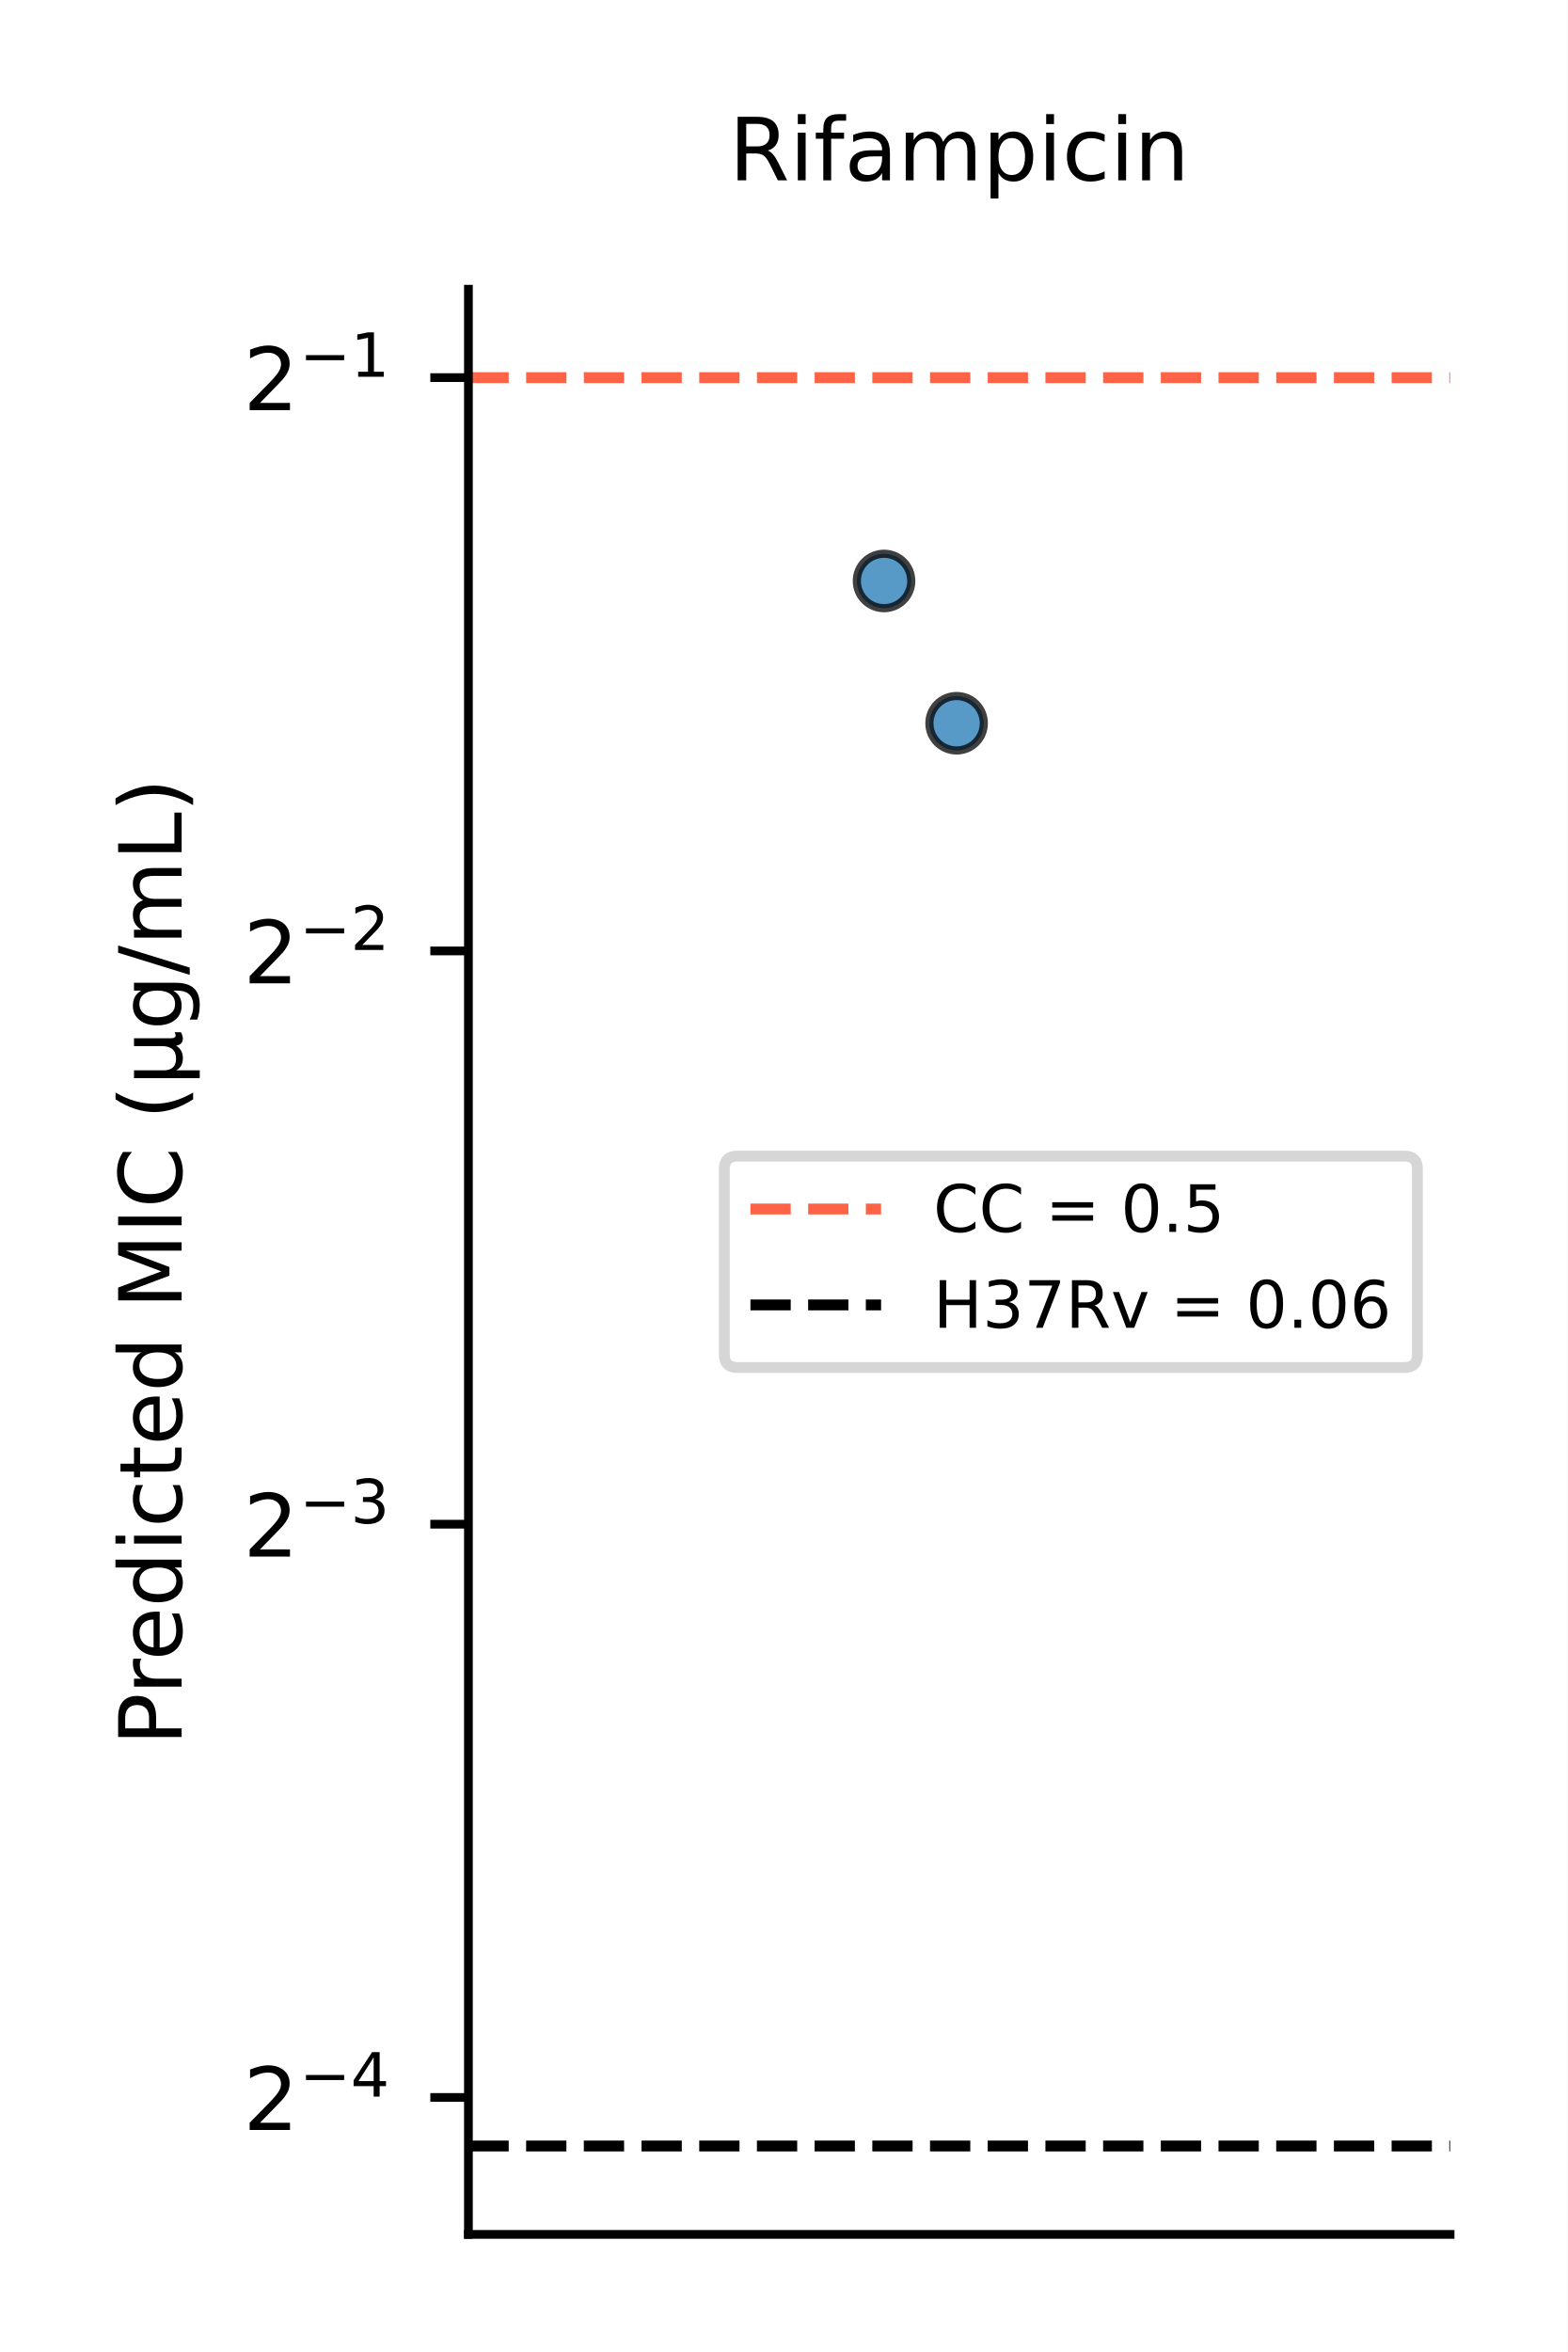
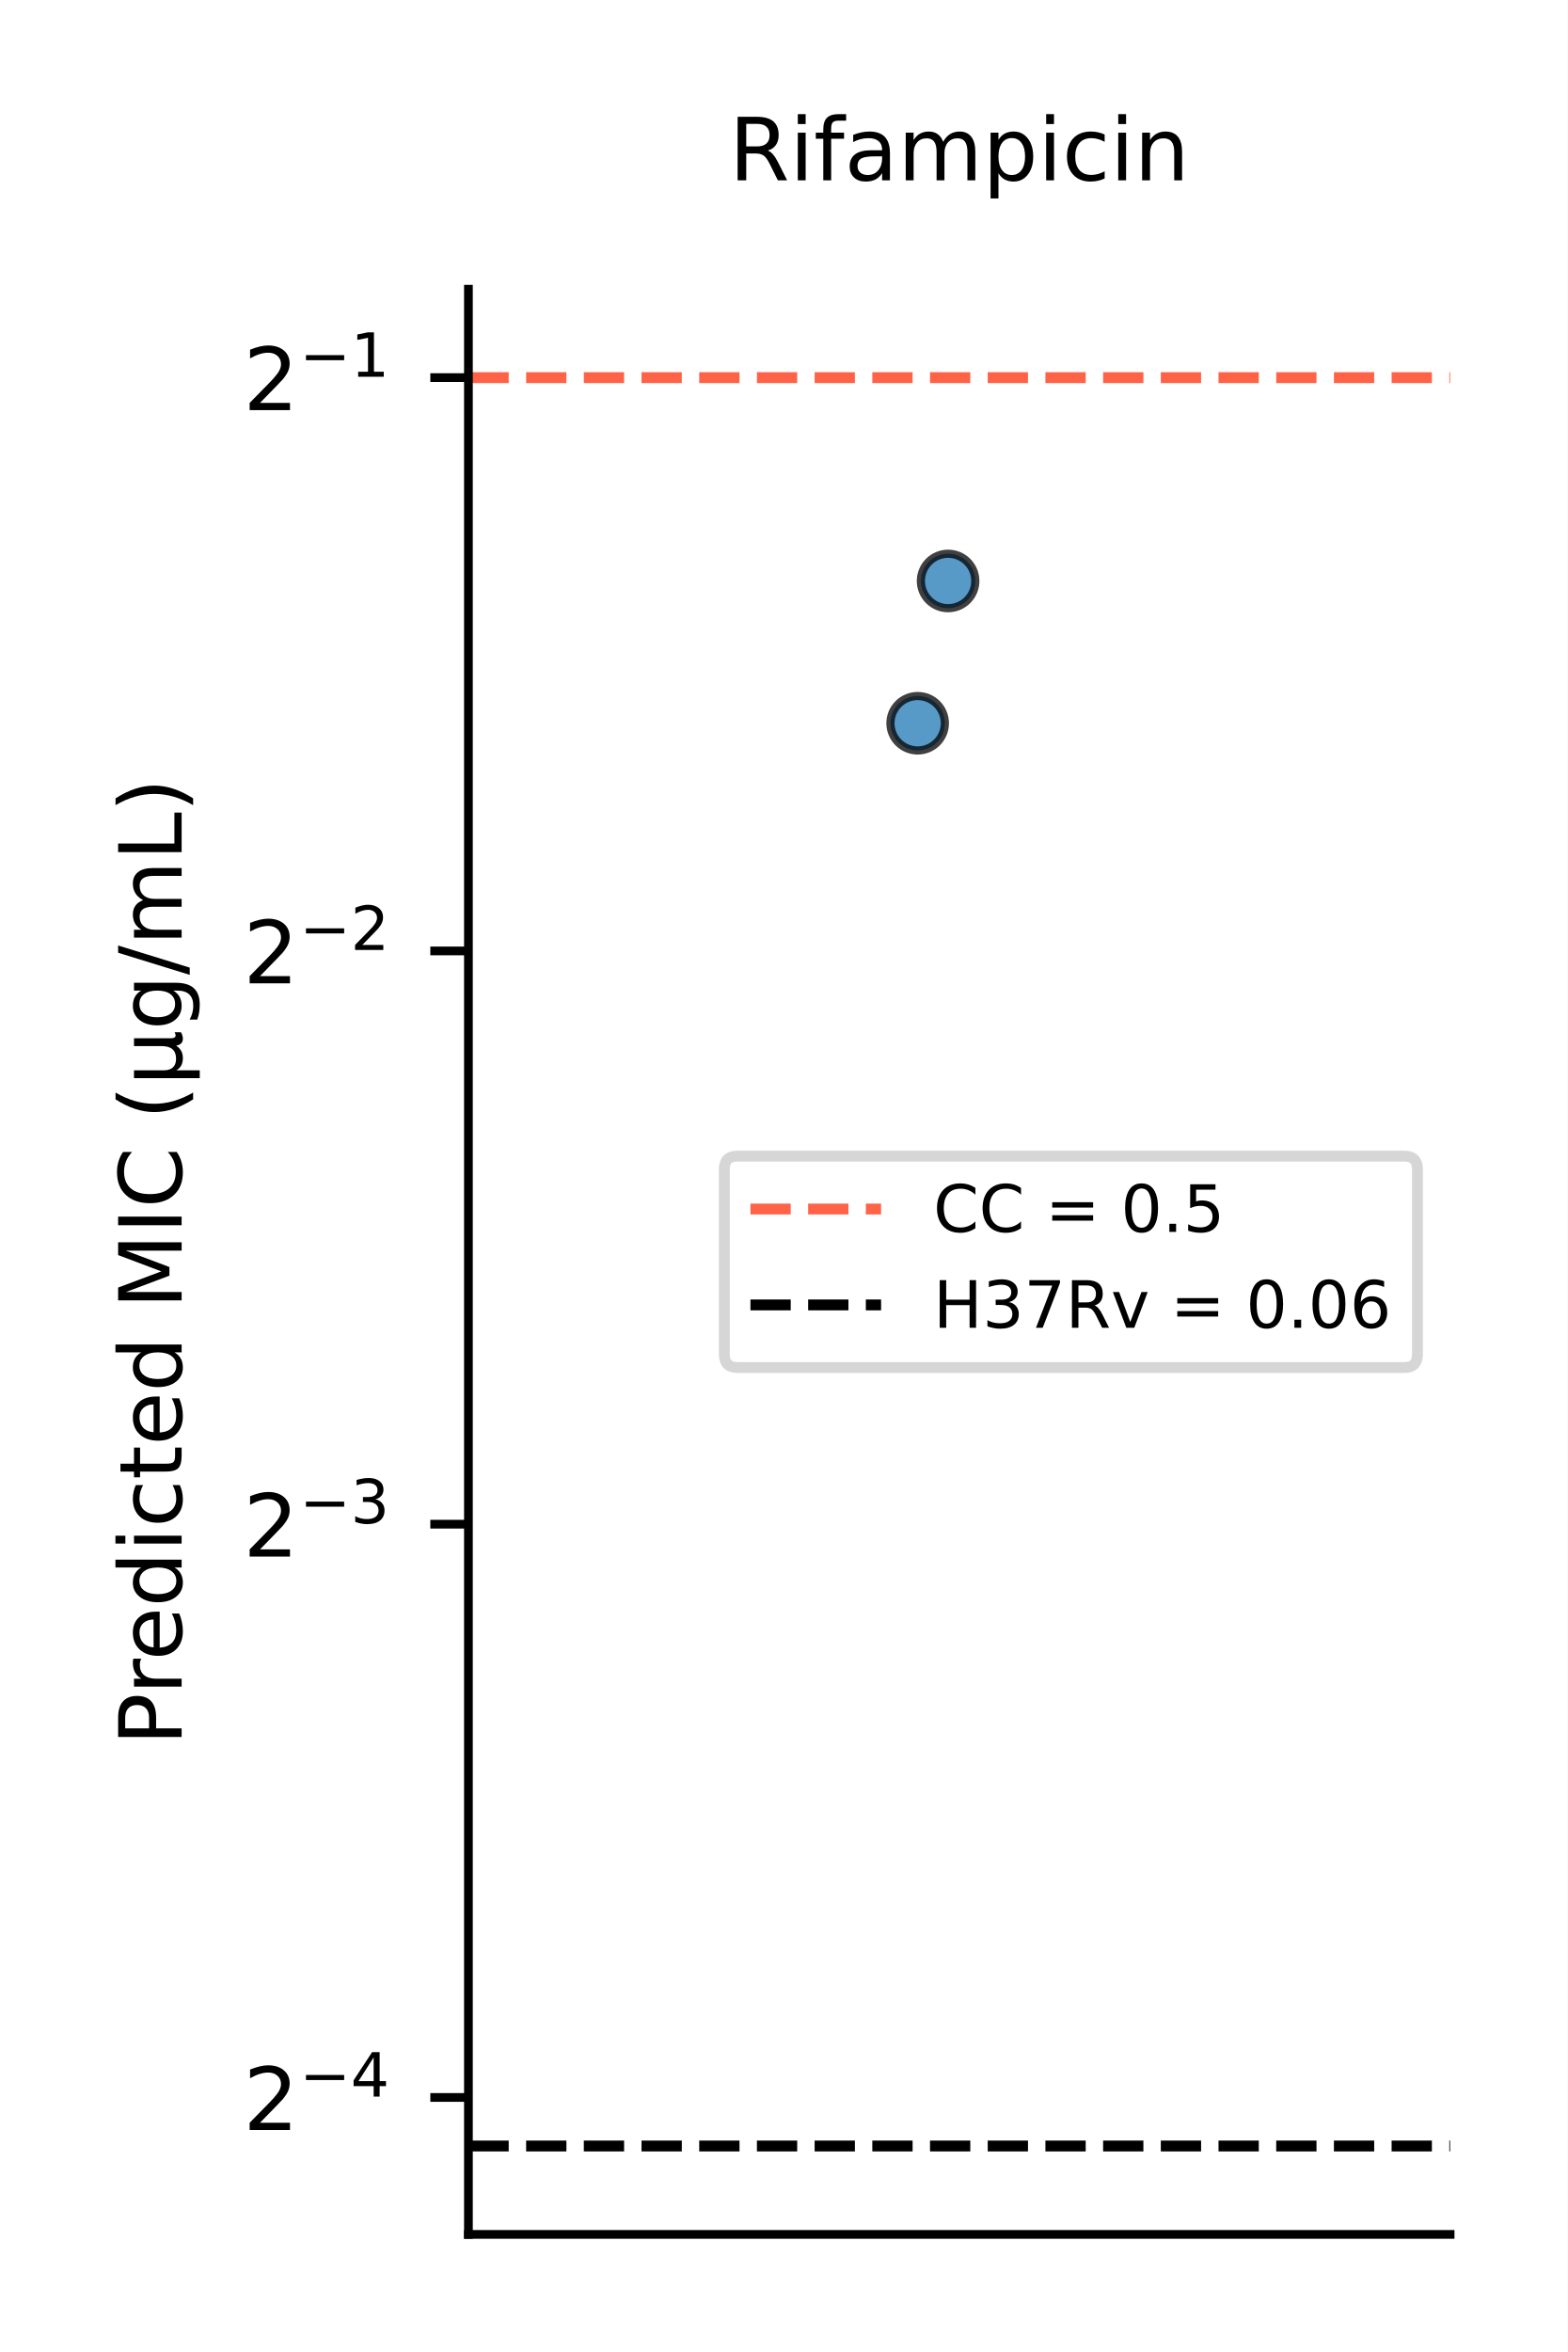
<svg xmlns="http://www.w3.org/2000/svg" xmlns:xlink="http://www.w3.org/1999/xlink" width="144pt" height="216pt" viewBox="0 0 144 216" version="1.1">
  <defs>
    <style type="text/css">*{stroke-linejoin: round; stroke-linecap: butt}</style>
  </defs>
  <g id="figure_1">
    <g id="patch_1">
      <path d="M 0 216  L 144 216  L 144 0  L 0 0  z " style="fill: #ffffff" />
    </g>
    <g id="axes_1">
      <g id="patch_2">
        <path d="M 43.027 205.2  L 133.2 205.2  L 133.2 26.56  L 43.027 26.56  z " style="fill: #ffffff" />
      </g>
      <g id="line2d_1">
-         <path d="M 43.027 34.68  L 133.2 34.68  " clip-path="url(#pdcbe9300d8)" style="fill: none; stroke-dasharray: 3.7,1.6; stroke-dashoffset: 0; stroke: #ff6347" />
+         <path d="M 43.027 34.68  L 133.2 34.68  " clip-path="url(#p9617513a79)" style="fill: none; stroke-dasharray: 3.7,1.6; stroke-dashoffset: 0; stroke: #ff6347" />
      </g>
      <g id="line2d_2">
-         <path d="M 43.027 197.08  L 133.2 197.08  " clip-path="url(#pdcbe9300d8)" style="fill: none; stroke-dasharray: 3.7,1.6; stroke-dashoffset: 0; stroke: #000000" />
+         <path d="M 43.027 197.08  L 133.2 197.08  " clip-path="url(#p9617513a79)" style="fill: none; stroke-dasharray: 3.7,1.6; stroke-dashoffset: 0; stroke: #000000" />
      </g>
      <g id="matplotlib.axis_1" />
      <g id="matplotlib.axis_2">
        <g id="ytick_1">
          <g id="line2d_3">
            <defs>
-               <path id="m690a89a00c" d="M 0 0  L -3.5 0  " style="stroke: #000000; stroke-width: 0.8" />
-             </defs>
-             <g>
-               <use xlink:href="#m690a89a00c" x="43.027" y="192.625" style="stroke: #000000; stroke-width: 0.8" />
+               <path id="md1ab261070" d="M 0 0  L -3.5 0  " style="stroke: #000000; stroke-width: 0.8" />
+             </defs>
+             <g>
+               <use xlink:href="#md1ab261070" x="43.027" y="192.625" style="stroke: #000000; stroke-width: 0.8" />
            </g>
          </g>
          <g id="text_1">
            <g transform="translate(22.34725 195.6641) scale(0.08 -0.08)">
              <defs>
                <path id="DejaVuSans-32" d="M 1228 531  L 3431 531  L 3431 0  L 469 0  L 469 531  Q 828 903 1448 1529  Q 2069 2156 2228 2338  Q 2531 2678 2651 2914  Q 2772 3150 2772 3378  Q 2772 3750 2511 3984  Q 2250 4219 1831 4219  Q 1534 4219 1204 4116  Q 875 4013 500 3803  L 500 4441  Q 881 4594 1212 4672  Q 1544 4750 1819 4750  Q 2544 4750 2975 4387  Q 3406 4025 3406 3419  Q 3406 3131 3298 2873  Q 3191 2616 2906 2266  Q 2828 2175 2409 1742  Q 1991 1309 1228 531  z " transform="scale(0.015625)" />
                <path id="DejaVuSans-2212" d="M 678 2272  L 4684 2272  L 4684 1741  L 678 1741  L 678 2272  z " transform="scale(0.015625)" />
                <path id="DejaVuSans-34" d="M 2419 4116  L 825 1625  L 2419 1625  L 2419 4116  z M 2253 4666  L 3047 4666  L 3047 1625  L 3713 1625  L 3713 1100  L 3047 1100  L 3047 0  L 2419 0  L 2419 1100  L 313 1100  L 313 1709  L 2253 4666  z " transform="scale(0.015625)" />
              </defs>
              <use xlink:href="#DejaVuSans-32" transform="translate(0 0.684375)" />
              <use xlink:href="#DejaVuSans-2212" transform="translate(64.58008 38.96563) scale(0.7)" />
              <use xlink:href="#DejaVuSans-34" transform="translate(123.2324 38.96563) scale(0.7)" />
            </g>
          </g>
        </g>
        <g id="ytick_2">
          <g id="line2d_4">
            <g>
-               <use xlink:href="#m690a89a00c" x="43.027" y="139.976" style="stroke: #000000; stroke-width: 0.8" />
+               <use xlink:href="#md1ab261070" x="43.027" y="139.976" style="stroke: #000000; stroke-width: 0.8" />
            </g>
          </g>
          <g id="text_2">
            <g transform="translate(22.34725 143.0159) scale(0.08 -0.08)">
              <defs>
                <path id="DejaVuSans-33" d="M 2597 2516  Q 3050 2419 3304 2112  Q 3559 1806 3559 1356  Q 3559 666 3084 287  Q 2609 -91 1734 -91  Q 1441 -91 1130 -33  Q 819 25 488 141  L 488 750  Q 750 597 1062 519  Q 1375 441 1716 441  Q 2309 441 2620 675  Q 2931 909 2931 1356  Q 2931 1769 2642 2001  Q 2353 2234 1838 2234  L 1294 2234  L 1294 2753  L 1863 2753  Q 2328 2753 2575 2939  Q 2822 3125 2822 3475  Q 2822 3834 2567 4026  Q 2313 4219 1838 4219  Q 1578 4219 1281 4162  Q 984 4106 628 3988  L 628 4550  Q 988 4650 1302 4700  Q 1616 4750 1894 4750  Q 2613 4750 3031 4423  Q 3450 4097 3450 3541  Q 3450 3153 3228 2886  Q 3006 2619 2597 2516  z " transform="scale(0.015625)" />
              </defs>
              <use xlink:href="#DejaVuSans-32" transform="translate(0 0.765625)" />
              <use xlink:href="#DejaVuSans-2212" transform="translate(64.58008 39.04688) scale(0.7)" />
              <use xlink:href="#DejaVuSans-33" transform="translate(123.2324 39.04688) scale(0.7)" />
            </g>
          </g>
        </g>
        <g id="ytick_3">
          <g id="line2d_5">
            <g>
-               <use xlink:href="#m690a89a00c" x="43.027" y="87.328" style="stroke: #000000; stroke-width: 0.8" />
+               <use xlink:href="#md1ab261070" x="43.027" y="87.328" style="stroke: #000000; stroke-width: 0.8" />
            </g>
          </g>
          <g id="text_3">
            <g transform="translate(22.34725 90.36762) scale(0.08 -0.08)">
              <use xlink:href="#DejaVuSans-32" transform="translate(0 0.765625)" />
              <use xlink:href="#DejaVuSans-2212" transform="translate(64.58008 39.04688) scale(0.7)" />
              <use xlink:href="#DejaVuSans-32" transform="translate(123.2324 39.04688) scale(0.7)" />
            </g>
          </g>
        </g>
        <g id="ytick_4">
          <g id="line2d_6">
            <g>
-               <use xlink:href="#m690a89a00c" x="43.027" y="34.68" style="stroke: #000000; stroke-width: 0.8" />
+               <use xlink:href="#md1ab261070" x="43.027" y="34.68" style="stroke: #000000; stroke-width: 0.8" />
            </g>
          </g>
          <g id="text_4">
            <g transform="translate(22.34725 37.71937) scale(0.08 -0.08)">
              <defs>
                <path id="DejaVuSans-31" d="M 794 531  L 1825 531  L 1825 4091  L 703 3866  L 703 4441  L 1819 4666  L 2450 4666  L 2450 531  L 3481 531  L 3481 0  L 794 0  L 794 531  z " transform="scale(0.015625)" />
              </defs>
              <use xlink:href="#DejaVuSans-32" transform="translate(0 0.684375)" />
              <use xlink:href="#DejaVuSans-2212" transform="translate(64.58008 38.96563) scale(0.7)" />
              <use xlink:href="#DejaVuSans-31" transform="translate(123.2324 38.96563) scale(0.7)" />
            </g>
          </g>
        </g>
        <g id="text_5">
          <g transform="translate(16.6835 160.3013) rotate(-90) scale(0.08 -0.08)">
            <defs>
              <path id="DejaVuSans-50" d="M 1259 4147  L 1259 2394  L 2053 2394  Q 2494 2394 2734 2622  Q 2975 2850 2975 3272  Q 2975 3691 2734 3919  Q 2494 4147 2053 4147  L 1259 4147  z M 628 4666  L 2053 4666  Q 2838 4666 3239 4311  Q 3641 3956 3641 3272  Q 3641 2581 3239 2228  Q 2838 1875 2053 1875  L 1259 1875  L 1259 0  L 628 0  L 628 4666  z " transform="scale(0.015625)" />
              <path id="DejaVuSans-72" d="M 2631 2963  Q 2534 3019 2420 3045  Q 2306 3072 2169 3072  Q 1681 3072 1420 2755  Q 1159 2438 1159 1844  L 1159 0  L 581 0  L 581 3500  L 1159 3500  L 1159 2956  Q 1341 3275 1631 3429  Q 1922 3584 2338 3584  Q 2397 3584 2469 3576  Q 2541 3569 2628 3553  L 2631 2963  z " transform="scale(0.015625)" />
              <path id="DejaVuSans-65" d="M 3597 1894  L 3597 1613  L 953 1613  Q 991 1019 1311 708  Q 1631 397 2203 397  Q 2534 397 2845 478  Q 3156 559 3463 722  L 3463 178  Q 3153 47 2828 -22  Q 2503 -91 2169 -91  Q 1331 -91 842 396  Q 353 884 353 1716  Q 353 2575 817 3079  Q 1281 3584 2069 3584  Q 2775 3584 3186 3129  Q 3597 2675 3597 1894  z M 3022 2063  Q 3016 2534 2758 2815  Q 2500 3097 2075 3097  Q 1594 3097 1305 2825  Q 1016 2553 972 2059  L 3022 2063  z " transform="scale(0.015625)" />
              <path id="DejaVuSans-64" d="M 2906 2969  L 2906 4863  L 3481 4863  L 3481 0  L 2906 0  L 2906 525  Q 2725 213 2448 61  Q 2172 -91 1784 -91  Q 1150 -91 751 415  Q 353 922 353 1747  Q 353 2572 751 3078  Q 1150 3584 1784 3584  Q 2172 3584 2448 3432  Q 2725 3281 2906 2969  z M 947 1747  Q 947 1113 1208 752  Q 1469 391 1925 391  Q 2381 391 2643 752  Q 2906 1113 2906 1747  Q 2906 2381 2643 2742  Q 2381 3103 1925 3103  Q 1469 3103 1208 2742  Q 947 2381 947 1747  z " transform="scale(0.015625)" />
              <path id="DejaVuSans-69" d="M 603 3500  L 1178 3500  L 1178 0  L 603 0  L 603 3500  z M 603 4863  L 1178 4863  L 1178 4134  L 603 4134  L 603 4863  z " transform="scale(0.015625)" />
              <path id="DejaVuSans-63" d="M 3122 3366  L 3122 2828  Q 2878 2963 2633 3030  Q 2388 3097 2138 3097  Q 1578 3097 1268 2742  Q 959 2388 959 1747  Q 959 1106 1268 751  Q 1578 397 2138 397  Q 2388 397 2633 464  Q 2878 531 3122 666  L 3122 134  Q 2881 22 2623 -34  Q 2366 -91 2075 -91  Q 1284 -91 818 406  Q 353 903 353 1747  Q 353 2603 823 3093  Q 1294 3584 2113 3584  Q 2378 3584 2631 3529  Q 2884 3475 3122 3366  z " transform="scale(0.015625)" />
              <path id="DejaVuSans-74" d="M 1172 4494  L 1172 3500  L 2356 3500  L 2356 3053  L 1172 3053  L 1172 1153  Q 1172 725 1289 603  Q 1406 481 1766 481  L 2356 481  L 2356 0  L 1766 0  Q 1100 0 847 248  Q 594 497 594 1153  L 594 3053  L 172 3053  L 172 3500  L 594 3500  L 594 4494  L 1172 4494  z " transform="scale(0.015625)" />
              <path id="DejaVuSans-20" transform="scale(0.015625)" />
              <path id="DejaVuSans-4d" d="M 628 4666  L 1569 4666  L 2759 1491  L 3956 4666  L 4897 4666  L 4897 0  L 4281 0  L 4281 4097  L 3078 897  L 2444 897  L 1241 4097  L 1241 0  L 628 0  L 628 4666  z " transform="scale(0.015625)" />
              <path id="DejaVuSans-49" d="M 628 4666  L 1259 4666  L 1259 0  L 628 0  L 628 4666  z " transform="scale(0.015625)" />
              <path id="DejaVuSans-43" d="M 4122 4306  L 4122 3641  Q 3803 3938 3442 4084  Q 3081 4231 2675 4231  Q 1875 4231 1450 3742  Q 1025 3253 1025 2328  Q 1025 1406 1450 917  Q 1875 428 2675 428  Q 3081 428 3442 575  Q 3803 722 4122 1019  L 4122 359  Q 3791 134 3420 21  Q 3050 -91 2638 -91  Q 1578 -91 968 557  Q 359 1206 359 2328  Q 359 3453 968 4101  Q 1578 4750 2638 4750  Q 3056 4750 3426 4639  Q 3797 4528 4122 4306  z " transform="scale(0.015625)" />
              <path id="DejaVuSans-28" d="M 1984 4856  Q 1566 4138 1362 3434  Q 1159 2731 1159 2009  Q 1159 1288 1364 580  Q 1569 -128 1984 -844  L 1484 -844  Q 1016 -109 783 600  Q 550 1309 550 2009  Q 550 2706 781 3412  Q 1013 4119 1484 4856  L 1984 4856  z " transform="scale(0.015625)" />
              <path id="DejaVuSans-b5" d="M 544 -1331  L 544 3500  L 1119 3500  L 1119 1325  Q 1119 872 1334 640  Q 1550 409 1972 409  Q 2434 409 2667 671  Q 2900 934 2900 1459  L 2900 3500  L 3475 3500  L 3475 806  Q 3475 619 3529 530  Q 3584 441 3700 441  Q 3728 441 3778 458  Q 3828 475 3916 513  L 3916 50  Q 3788 -22 3673 -56  Q 3559 -91 3450 -91  Q 3234 -91 3106 31  Q 2978 153 2931 403  Q 2775 156 2548 32  Q 2322 -91 2016 -91  Q 1697 -91 1473 31  Q 1250 153 1119 397  L 1119 -1331  L 544 -1331  z " transform="scale(0.015625)" />
              <path id="DejaVuSans-67" d="M 2906 1791  Q 2906 2416 2648 2759  Q 2391 3103 1925 3103  Q 1463 3103 1205 2759  Q 947 2416 947 1791  Q 947 1169 1205 825  Q 1463 481 1925 481  Q 2391 481 2648 825  Q 2906 1169 2906 1791  z M 3481 434  Q 3481 -459 3084 -895  Q 2688 -1331 1869 -1331  Q 1566 -1331 1297 -1286  Q 1028 -1241 775 -1147  L 775 -588  Q 1028 -725 1275 -790  Q 1522 -856 1778 -856  Q 2344 -856 2625 -561  Q 2906 -266 2906 331  L 2906 616  Q 2728 306 2450 153  Q 2172 0 1784 0  Q 1141 0 747 490  Q 353 981 353 1791  Q 353 2603 747 3093  Q 1141 3584 1784 3584  Q 2172 3584 2450 3431  Q 2728 3278 2906 2969  L 2906 3500  L 3481 3500  L 3481 434  z " transform="scale(0.015625)" />
              <path id="DejaVuSans-2f" d="M 1625 4666  L 2156 4666  L 531 -594  L 0 -594  L 1625 4666  z " transform="scale(0.015625)" />
              <path id="DejaVuSans-6d" d="M 3328 2828  Q 3544 3216 3844 3400  Q 4144 3584 4550 3584  Q 5097 3584 5394 3201  Q 5691 2819 5691 2113  L 5691 0  L 5113 0  L 5113 2094  Q 5113 2597 4934 2840  Q 4756 3084 4391 3084  Q 3944 3084 3684 2787  Q 3425 2491 3425 1978  L 3425 0  L 2847 0  L 2847 2094  Q 2847 2600 2669 2842  Q 2491 3084 2119 3084  Q 1678 3084 1418 2786  Q 1159 2488 1159 1978  L 1159 0  L 581 0  L 581 3500  L 1159 3500  L 1159 2956  Q 1356 3278 1631 3431  Q 1906 3584 2284 3584  Q 2666 3584 2933 3390  Q 3200 3197 3328 2828  z " transform="scale(0.015625)" />
              <path id="DejaVuSans-4c" d="M 628 4666  L 1259 4666  L 1259 531  L 3531 531  L 3531 0  L 628 0  L 628 4666  z " transform="scale(0.015625)" />
              <path id="DejaVuSans-29" d="M 513 4856  L 1013 4856  Q 1481 4119 1714 3412  Q 1947 2706 1947 2009  Q 1947 1309 1714 600  Q 1481 -109 1013 -844  L 513 -844  Q 928 -128 1133 580  Q 1338 1288 1338 2009  Q 1338 2731 1133 3434  Q 928 4138 513 4856  z " transform="scale(0.015625)" />
            </defs>
            <use xlink:href="#DejaVuSans-50" />
            <use xlink:href="#DejaVuSans-72" x="58.553" />
            <use xlink:href="#DejaVuSans-65" x="97.416" />
            <use xlink:href="#DejaVuSans-64" x="158.939" />
            <use xlink:href="#DejaVuSans-69" x="222.416" />
            <use xlink:href="#DejaVuSans-63" x="250.199" />
            <use xlink:href="#DejaVuSans-74" x="305.18" />
            <use xlink:href="#DejaVuSans-65" x="344.389" />
            <use xlink:href="#DejaVuSans-64" x="405.912" />
            <use xlink:href="#DejaVuSans-20" x="469.389" />
            <use xlink:href="#DejaVuSans-4d" x="501.176" />
            <use xlink:href="#DejaVuSans-49" x="587.455" />
            <use xlink:href="#DejaVuSans-43" x="616.947" />
            <use xlink:href="#DejaVuSans-20" x="686.771" />
            <use xlink:href="#DejaVuSans-28" x="718.559" />
            <use xlink:href="#DejaVuSans-b5" x="757.572" />
            <use xlink:href="#DejaVuSans-67" x="821.195" />
            <use xlink:href="#DejaVuSans-2f" x="884.672" />
            <use xlink:href="#DejaVuSans-6d" x="918.363" />
            <use xlink:href="#DejaVuSans-4c" x="1015.775" />
            <use xlink:href="#DejaVuSans-29" x="1071.488" />
          </g>
        </g>
      </g>
      <g id="patch_3">
        <path d="M 43.027 205.2  L 43.027 26.56  " style="fill: none; stroke: #000000; stroke-width: 0.8; stroke-linejoin: miter; stroke-linecap: square" />
      </g>
      <g id="patch_4">
        <path d="M 43.027 205.2  L 133.2 205.2  " style="fill: none; stroke: #000000; stroke-width: 0.8; stroke-linejoin: miter; stroke-linecap: square" />
      </g>
      <g id="PathCollection_1">
        <defs>
-           <path id="m3d41b2043b" d="M 0 2.5  C 0.663 2.5 1.299 2.237 1.768 1.768  C 2.237 1.299 2.5 0.663 2.5 0  C 2.5 -0.663 2.237 -1.299 1.768 -1.768  C 1.299 -2.237 0.663 -2.5 0 -2.5  C -0.663 -2.5 -1.299 -2.237 -1.768 -1.768  C -2.237 -1.299 -2.5 -0.663 -2.5 0  C -2.5 0.663 -2.237 1.299 -1.768 1.768  C -1.299 2.237 -0.663 2.5 0 2.5  z " style="stroke: #000000; stroke-opacity: 0.75; stroke-width: 0.75" />
+           <path id="m13302ef387" d="M 0 2.5  C 0.663 2.5 1.299 2.237 1.768 1.768  C 2.237 1.299 2.5 0.663 2.5 0  C 2.5 -0.663 2.237 -1.299 1.768 -1.768  C 1.299 -2.237 0.663 -2.5 0 -2.5  C -0.663 -2.5 -1.299 -2.237 -1.768 -1.768  C -2.237 -1.299 -2.5 -0.663 -2.5 0  C -2.5 0.663 -2.237 1.299 -1.768 1.768  C -1.299 2.237 -0.663 2.5 0 2.5  z " style="stroke: #000000; stroke-opacity: 0.75; stroke-width: 0.75" />
        </defs>
-         <g clip-path="url(#pdcbe9300d8)">
-           <use xlink:href="#m3d41b2043b" x="87.87" y="66.42" style="fill: #1f77b4; fill-opacity: 0.75; stroke: #000000; stroke-opacity: 0.75; stroke-width: 0.75" />
-           <use xlink:href="#m3d41b2043b" x="81.204" y="53.354" style="fill: #1f77b4; fill-opacity: 0.75; stroke: #000000; stroke-opacity: 0.75; stroke-width: 0.75" />
+         <g clip-path="url(#p9617513a79)">
+           <use xlink:href="#m13302ef387" x="84.292" y="66.42" style="fill: #1f77b4; fill-opacity: 0.75; stroke: #000000; stroke-opacity: 0.75; stroke-width: 0.75" />
+           <use xlink:href="#m13302ef387" x="87.088" y="53.354" style="fill: #1f77b4; fill-opacity: 0.75; stroke: #000000; stroke-opacity: 0.75; stroke-width: 0.75" />
        </g>
      </g>
      <g id="text_6">
        <g transform="translate(66.97112 16.56) scale(0.08 -0.08)">
          <defs>
            <path id="DejaVuSans-52" d="M 2841 2188  Q 3044 2119 3236 1894  Q 3428 1669 3622 1275  L 4263 0  L 3584 0  L 2988 1197  Q 2756 1666 2539 1819  Q 2322 1972 1947 1972  L 1259 1972  L 1259 0  L 628 0  L 628 4666  L 2053 4666  Q 2853 4666 3247 4331  Q 3641 3997 3641 3322  Q 3641 2881 3436 2590  Q 3231 2300 2841 2188  z M 1259 4147  L 1259 2491  L 2053 2491  Q 2509 2491 2742 2702  Q 2975 2913 2975 3322  Q 2975 3731 2742 3939  Q 2509 4147 2053 4147  L 1259 4147  z " transform="scale(0.015625)" />
            <path id="DejaVuSans-66" d="M 2375 4863  L 2375 4384  L 1825 4384  Q 1516 4384 1395 4259  Q 1275 4134 1275 3809  L 1275 3500  L 2222 3500  L 2222 3053  L 1275 3053  L 1275 0  L 697 0  L 697 3053  L 147 3053  L 147 3500  L 697 3500  L 697 3744  Q 697 4328 969 4595  Q 1241 4863 1831 4863  L 2375 4863  z " transform="scale(0.015625)" />
            <path id="DejaVuSans-61" d="M 2194 1759  Q 1497 1759 1228 1600  Q 959 1441 959 1056  Q 959 750 1161 570  Q 1363 391 1709 391  Q 2188 391 2477 730  Q 2766 1069 2766 1631  L 2766 1759  L 2194 1759  z M 3341 1997  L 3341 0  L 2766 0  L 2766 531  Q 2569 213 2275 61  Q 1981 -91 1556 -91  Q 1019 -91 701 211  Q 384 513 384 1019  Q 384 1609 779 1909  Q 1175 2209 1959 2209  L 2766 2209  L 2766 2266  Q 2766 2663 2505 2880  Q 2244 3097 1772 3097  Q 1472 3097 1187 3025  Q 903 2953 641 2809  L 641 3341  Q 956 3463 1253 3523  Q 1550 3584 1831 3584  Q 2591 3584 2966 3190  Q 3341 2797 3341 1997  z " transform="scale(0.015625)" />
            <path id="DejaVuSans-70" d="M 1159 525  L 1159 -1331  L 581 -1331  L 581 3500  L 1159 3500  L 1159 2969  Q 1341 3281 1617 3432  Q 1894 3584 2278 3584  Q 2916 3584 3314 3078  Q 3713 2572 3713 1747  Q 3713 922 3314 415  Q 2916 -91 2278 -91  Q 1894 -91 1617 61  Q 1341 213 1159 525  z M 3116 1747  Q 3116 2381 2855 2742  Q 2594 3103 2138 3103  Q 1681 3103 1420 2742  Q 1159 2381 1159 1747  Q 1159 1113 1420 752  Q 1681 391 2138 391  Q 2594 391 2855 752  Q 3116 1113 3116 1747  z " transform="scale(0.015625)" />
            <path id="DejaVuSans-6e" d="M 3513 2113  L 3513 0  L 2938 0  L 2938 2094  Q 2938 2591 2744 2837  Q 2550 3084 2163 3084  Q 1697 3084 1428 2787  Q 1159 2491 1159 1978  L 1159 0  L 581 0  L 581 3500  L 1159 3500  L 1159 2956  Q 1366 3272 1645 3428  Q 1925 3584 2291 3584  Q 2894 3584 3203 3211  Q 3513 2838 3513 2113  z " transform="scale(0.015625)" />
          </defs>
          <use xlink:href="#DejaVuSans-52" />
          <use xlink:href="#DejaVuSans-69" x="69.482" />
          <use xlink:href="#DejaVuSans-66" x="97.266" />
          <use xlink:href="#DejaVuSans-61" x="132.471" />
          <use xlink:href="#DejaVuSans-6d" x="193.75" />
          <use xlink:href="#DejaVuSans-70" x="291.162" />
          <use xlink:href="#DejaVuSans-69" x="354.639" />
          <use xlink:href="#DejaVuSans-63" x="382.422" />
          <use xlink:href="#DejaVuSans-69" x="437.402" />
          <use xlink:href="#DejaVuSans-6e" x="465.186" />
        </g>
      </g>
      <g id="legend_1">
        <g id="patch_5">
          <path d="M 67.732 125.587  L 129 125.587  Q 130.2 125.587 130.2 124.387  L 130.2 107.373  Q 130.2 106.173 129 106.173  L 67.732 106.173  Q 66.532 106.173 66.532 107.373  L 66.532 124.387  Q 66.532 125.587 67.732 125.587  z " style="fill: #ffffff; opacity: 0.8; stroke: #cccccc; stroke-linejoin: miter" />
        </g>
        <g id="line2d_7">
          <path d="M 68.932 111.032  L 74.932 111.032  L 80.932 111.032  " style="fill: none; stroke-dasharray: 3.7,1.6; stroke-dashoffset: 0; stroke: #ff6347" />
        </g>
        <g id="text_7">
          <g transform="translate(85.73156 113.1322) scale(0.06 -0.06)">
            <defs>
              <path id="DejaVuSans-3d" d="M 678 2906  L 4684 2906  L 4684 2381  L 678 2381  L 678 2906  z M 678 1631  L 4684 1631  L 4684 1100  L 678 1100  L 678 1631  z " transform="scale(0.015625)" />
              <path id="DejaVuSans-30" d="M 2034 4250  Q 1547 4250 1301 3770  Q 1056 3291 1056 2328  Q 1056 1369 1301 889  Q 1547 409 2034 409  Q 2525 409 2770 889  Q 3016 1369 3016 2328  Q 3016 3291 2770 3770  Q 2525 4250 2034 4250  z M 2034 4750  Q 2819 4750 3233 4129  Q 3647 3509 3647 2328  Q 3647 1150 3233 529  Q 2819 -91 2034 -91  Q 1250 -91 836 529  Q 422 1150 422 2328  Q 422 3509 836 4129  Q 1250 4750 2034 4750  z " transform="scale(0.015625)" />
              <path id="DejaVuSans-2e" d="M 684 794  L 1344 794  L 1344 0  L 684 0  L 684 794  z " transform="scale(0.015625)" />
              <path id="DejaVuSans-35" d="M 691 4666  L 3169 4666  L 3169 4134  L 1269 4134  L 1269 2991  Q 1406 3038 1543 3061  Q 1681 3084 1819 3084  Q 2600 3084 3056 2656  Q 3513 2228 3513 1497  Q 3513 744 3044 326  Q 2575 -91 1722 -91  Q 1428 -91 1123 -41  Q 819 9 494 109  L 494 744  Q 775 591 1075 516  Q 1375 441 1709 441  Q 2250 441 2565 725  Q 2881 1009 2881 1497  Q 2881 1984 2565 2268  Q 2250 2553 1709 2553  Q 1456 2553 1204 2497  Q 953 2441 691 2322  L 691 4666  z " transform="scale(0.015625)" />
            </defs>
            <use xlink:href="#DejaVuSans-43" />
            <use xlink:href="#DejaVuSans-43" x="69.824" />
            <use xlink:href="#DejaVuSans-20" x="139.648" />
            <use xlink:href="#DejaVuSans-3d" x="171.436" />
            <use xlink:href="#DejaVuSans-20" x="255.225" />
            <use xlink:href="#DejaVuSans-30" x="287.012" />
            <use xlink:href="#DejaVuSans-2e" x="350.635" />
            <use xlink:href="#DejaVuSans-35" x="382.422" />
          </g>
        </g>
        <g id="line2d_8">
          <path d="M 68.932 119.839  L 74.932 119.839  L 80.932 119.839  " style="fill: none; stroke-dasharray: 3.7,1.6; stroke-dashoffset: 0; stroke: #000000" />
        </g>
        <g id="text_8">
          <g transform="translate(85.73156 121.9391) scale(0.06 -0.06)">
            <defs>
              <path id="DejaVuSans-48" d="M 628 4666  L 1259 4666  L 1259 2753  L 3553 2753  L 3553 4666  L 4184 4666  L 4184 0  L 3553 0  L 3553 2222  L 1259 2222  L 1259 0  L 628 0  L 628 4666  z " transform="scale(0.015625)" />
              <path id="DejaVuSans-37" d="M 525 4666  L 3525 4666  L 3525 4397  L 1831 0  L 1172 0  L 2766 4134  L 525 4134  L 525 4666  z " transform="scale(0.015625)" />
              <path id="DejaVuSans-76" d="M 191 3500  L 800 3500  L 1894 563  L 2988 3500  L 3597 3500  L 2284 0  L 1503 0  L 191 3500  z " transform="scale(0.015625)" />
              <path id="DejaVuSans-36" d="M 2113 2584  Q 1688 2584 1439 2293  Q 1191 2003 1191 1497  Q 1191 994 1439 701  Q 1688 409 2113 409  Q 2538 409 2786 701  Q 3034 994 3034 1497  Q 3034 2003 2786 2293  Q 2538 2584 2113 2584  z M 3366 4563  L 3366 3988  Q 3128 4100 2886 4159  Q 2644 4219 2406 4219  Q 1781 4219 1451 3797  Q 1122 3375 1075 2522  Q 1259 2794 1537 2939  Q 1816 3084 2150 3084  Q 2853 3084 3261 2657  Q 3669 2231 3669 1497  Q 3669 778 3244 343  Q 2819 -91 2113 -91  Q 1303 -91 875 529  Q 447 1150 447 2328  Q 447 3434 972 4092  Q 1497 4750 2381 4750  Q 2619 4750 2861 4703  Q 3103 4656 3366 4563  z " transform="scale(0.015625)" />
            </defs>
            <use xlink:href="#DejaVuSans-48" />
            <use xlink:href="#DejaVuSans-33" x="75.195" />
            <use xlink:href="#DejaVuSans-37" x="138.818" />
            <use xlink:href="#DejaVuSans-52" x="202.441" />
            <use xlink:href="#DejaVuSans-76" x="271.924" />
            <use xlink:href="#DejaVuSans-20" x="331.104" />
            <use xlink:href="#DejaVuSans-3d" x="362.891" />
            <use xlink:href="#DejaVuSans-20" x="446.68" />
            <use xlink:href="#DejaVuSans-30" x="478.467" />
            <use xlink:href="#DejaVuSans-2e" x="542.09" />
            <use xlink:href="#DejaVuSans-30" x="573.877" />
            <use xlink:href="#DejaVuSans-36" x="637.5" />
          </g>
        </g>
      </g>
    </g>
  </g>
  <defs>
-     <clipPath id="pdcbe9300d8">
+     <clipPath id="p9617513a79">
      <rect x="43.027" y="26.56" width="90.173" height="178.64" />
    </clipPath>
  </defs>
</svg>
